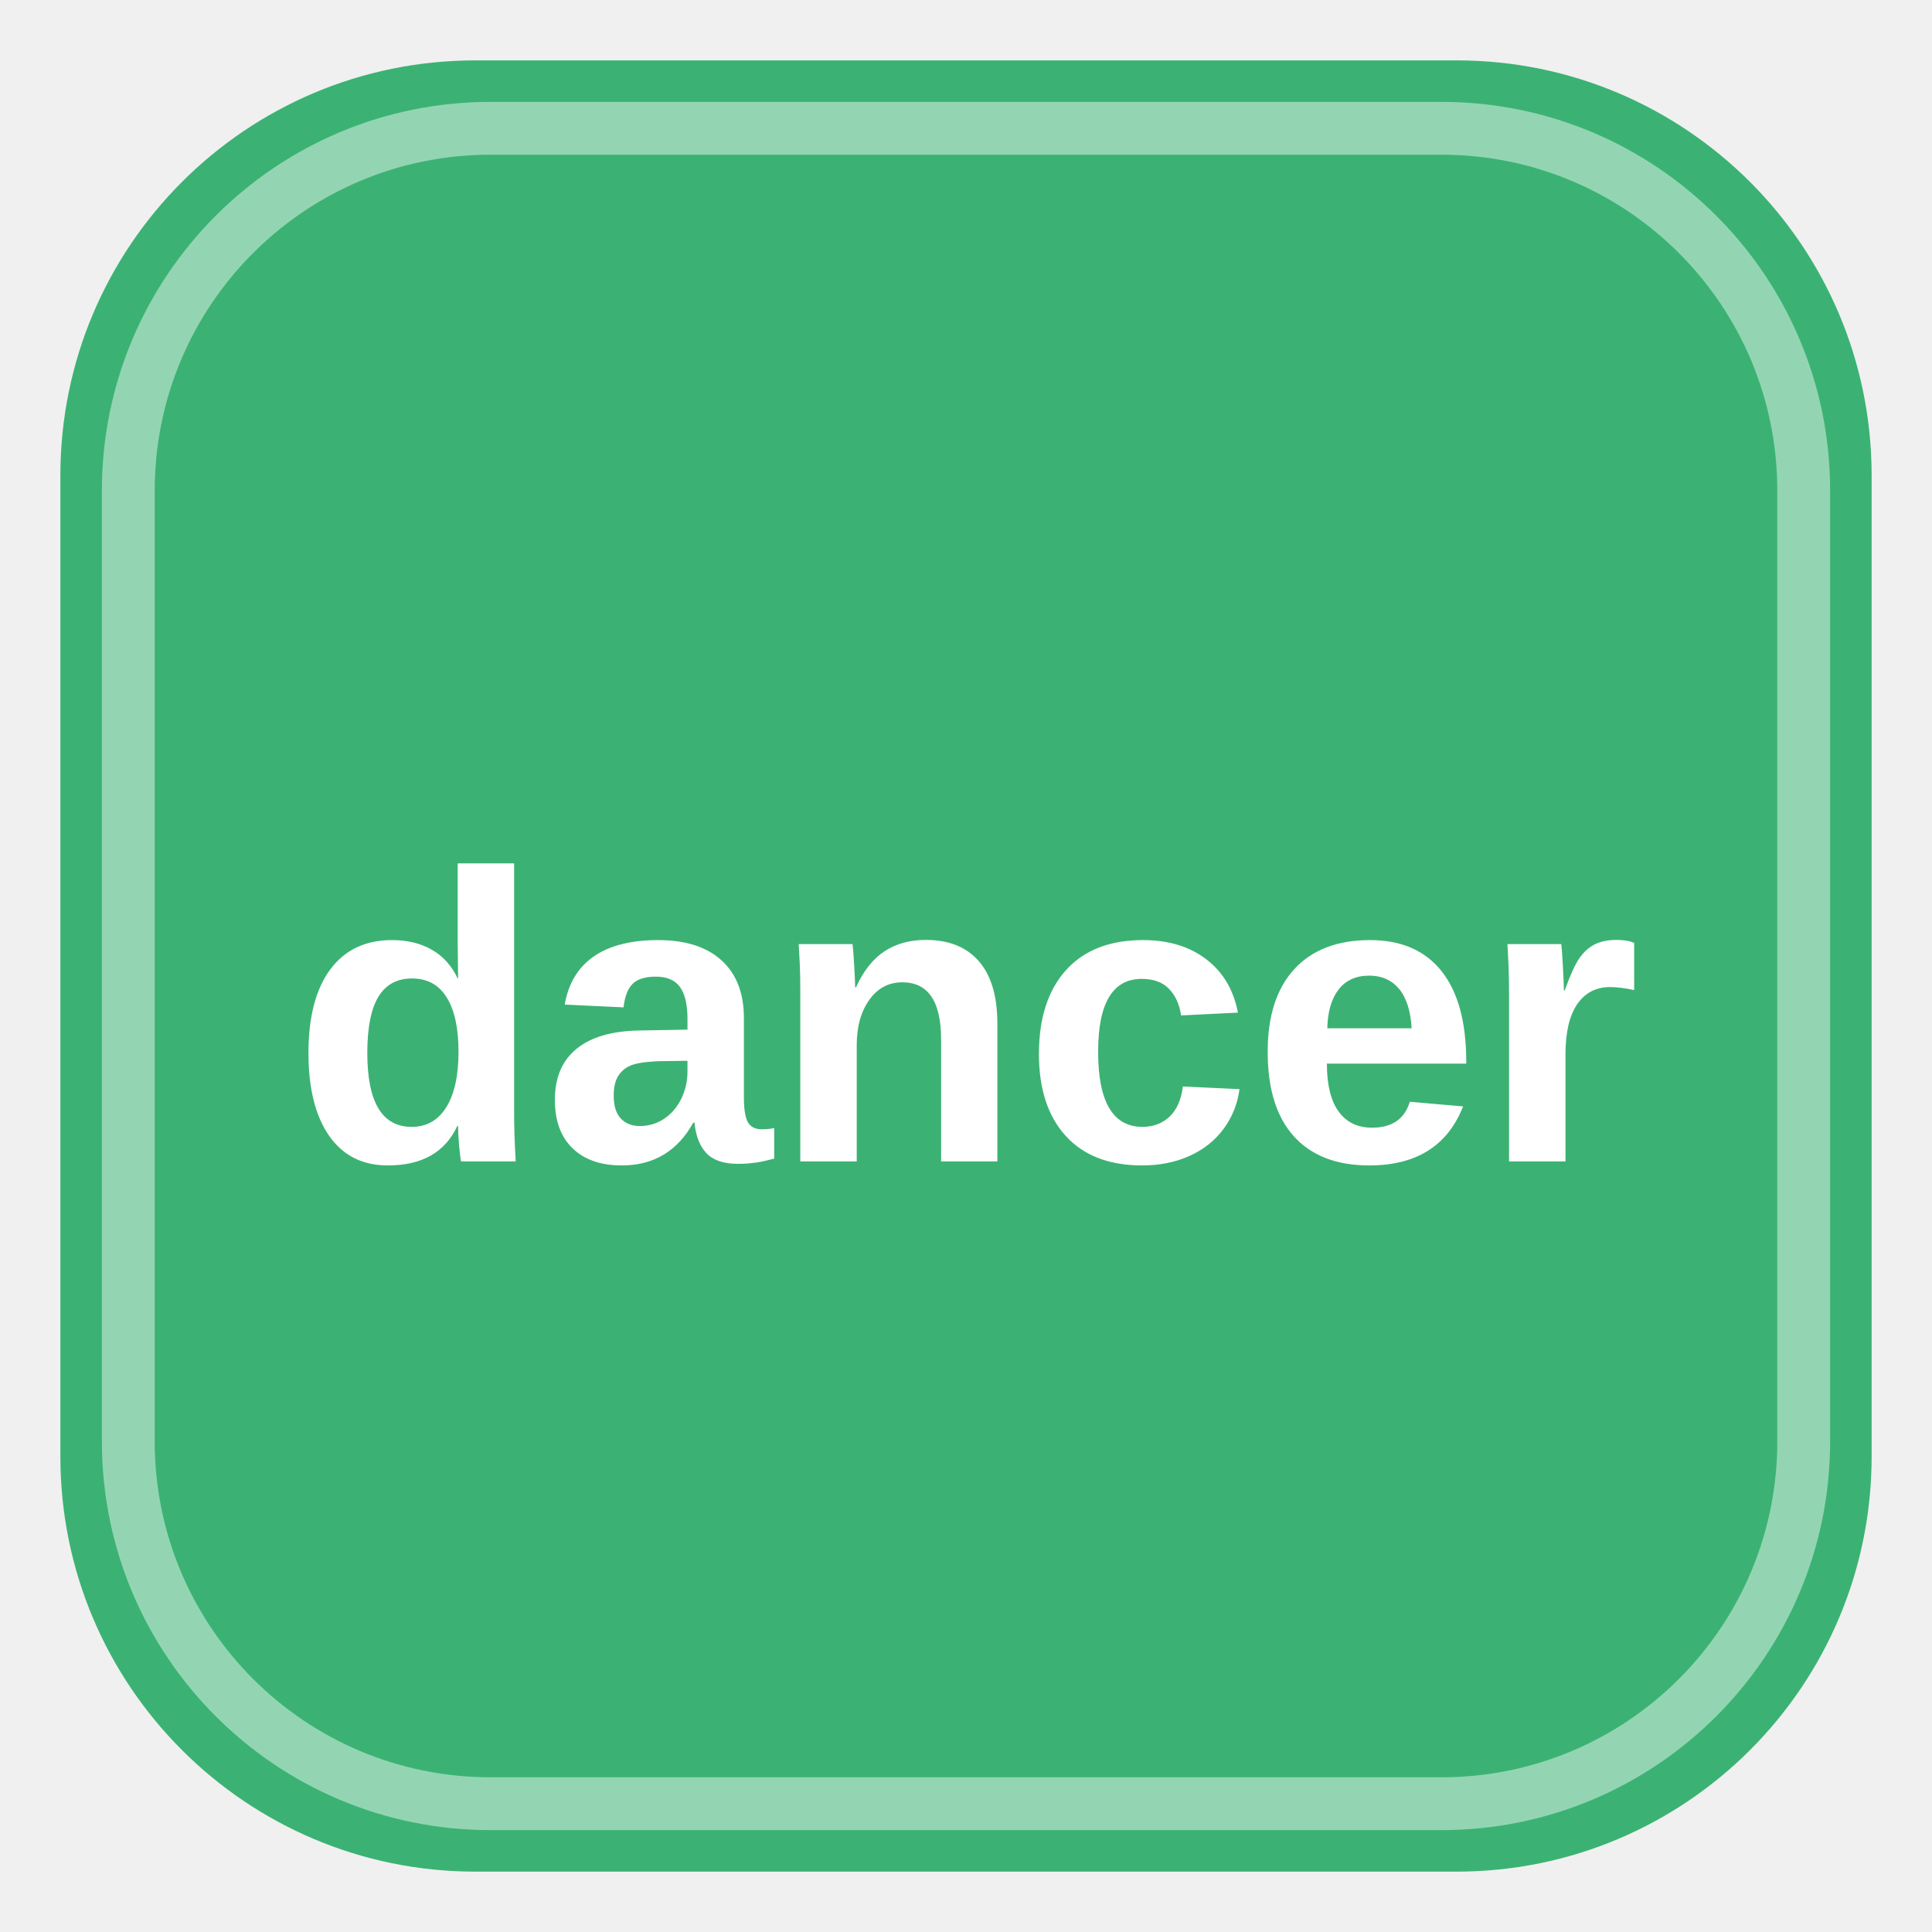
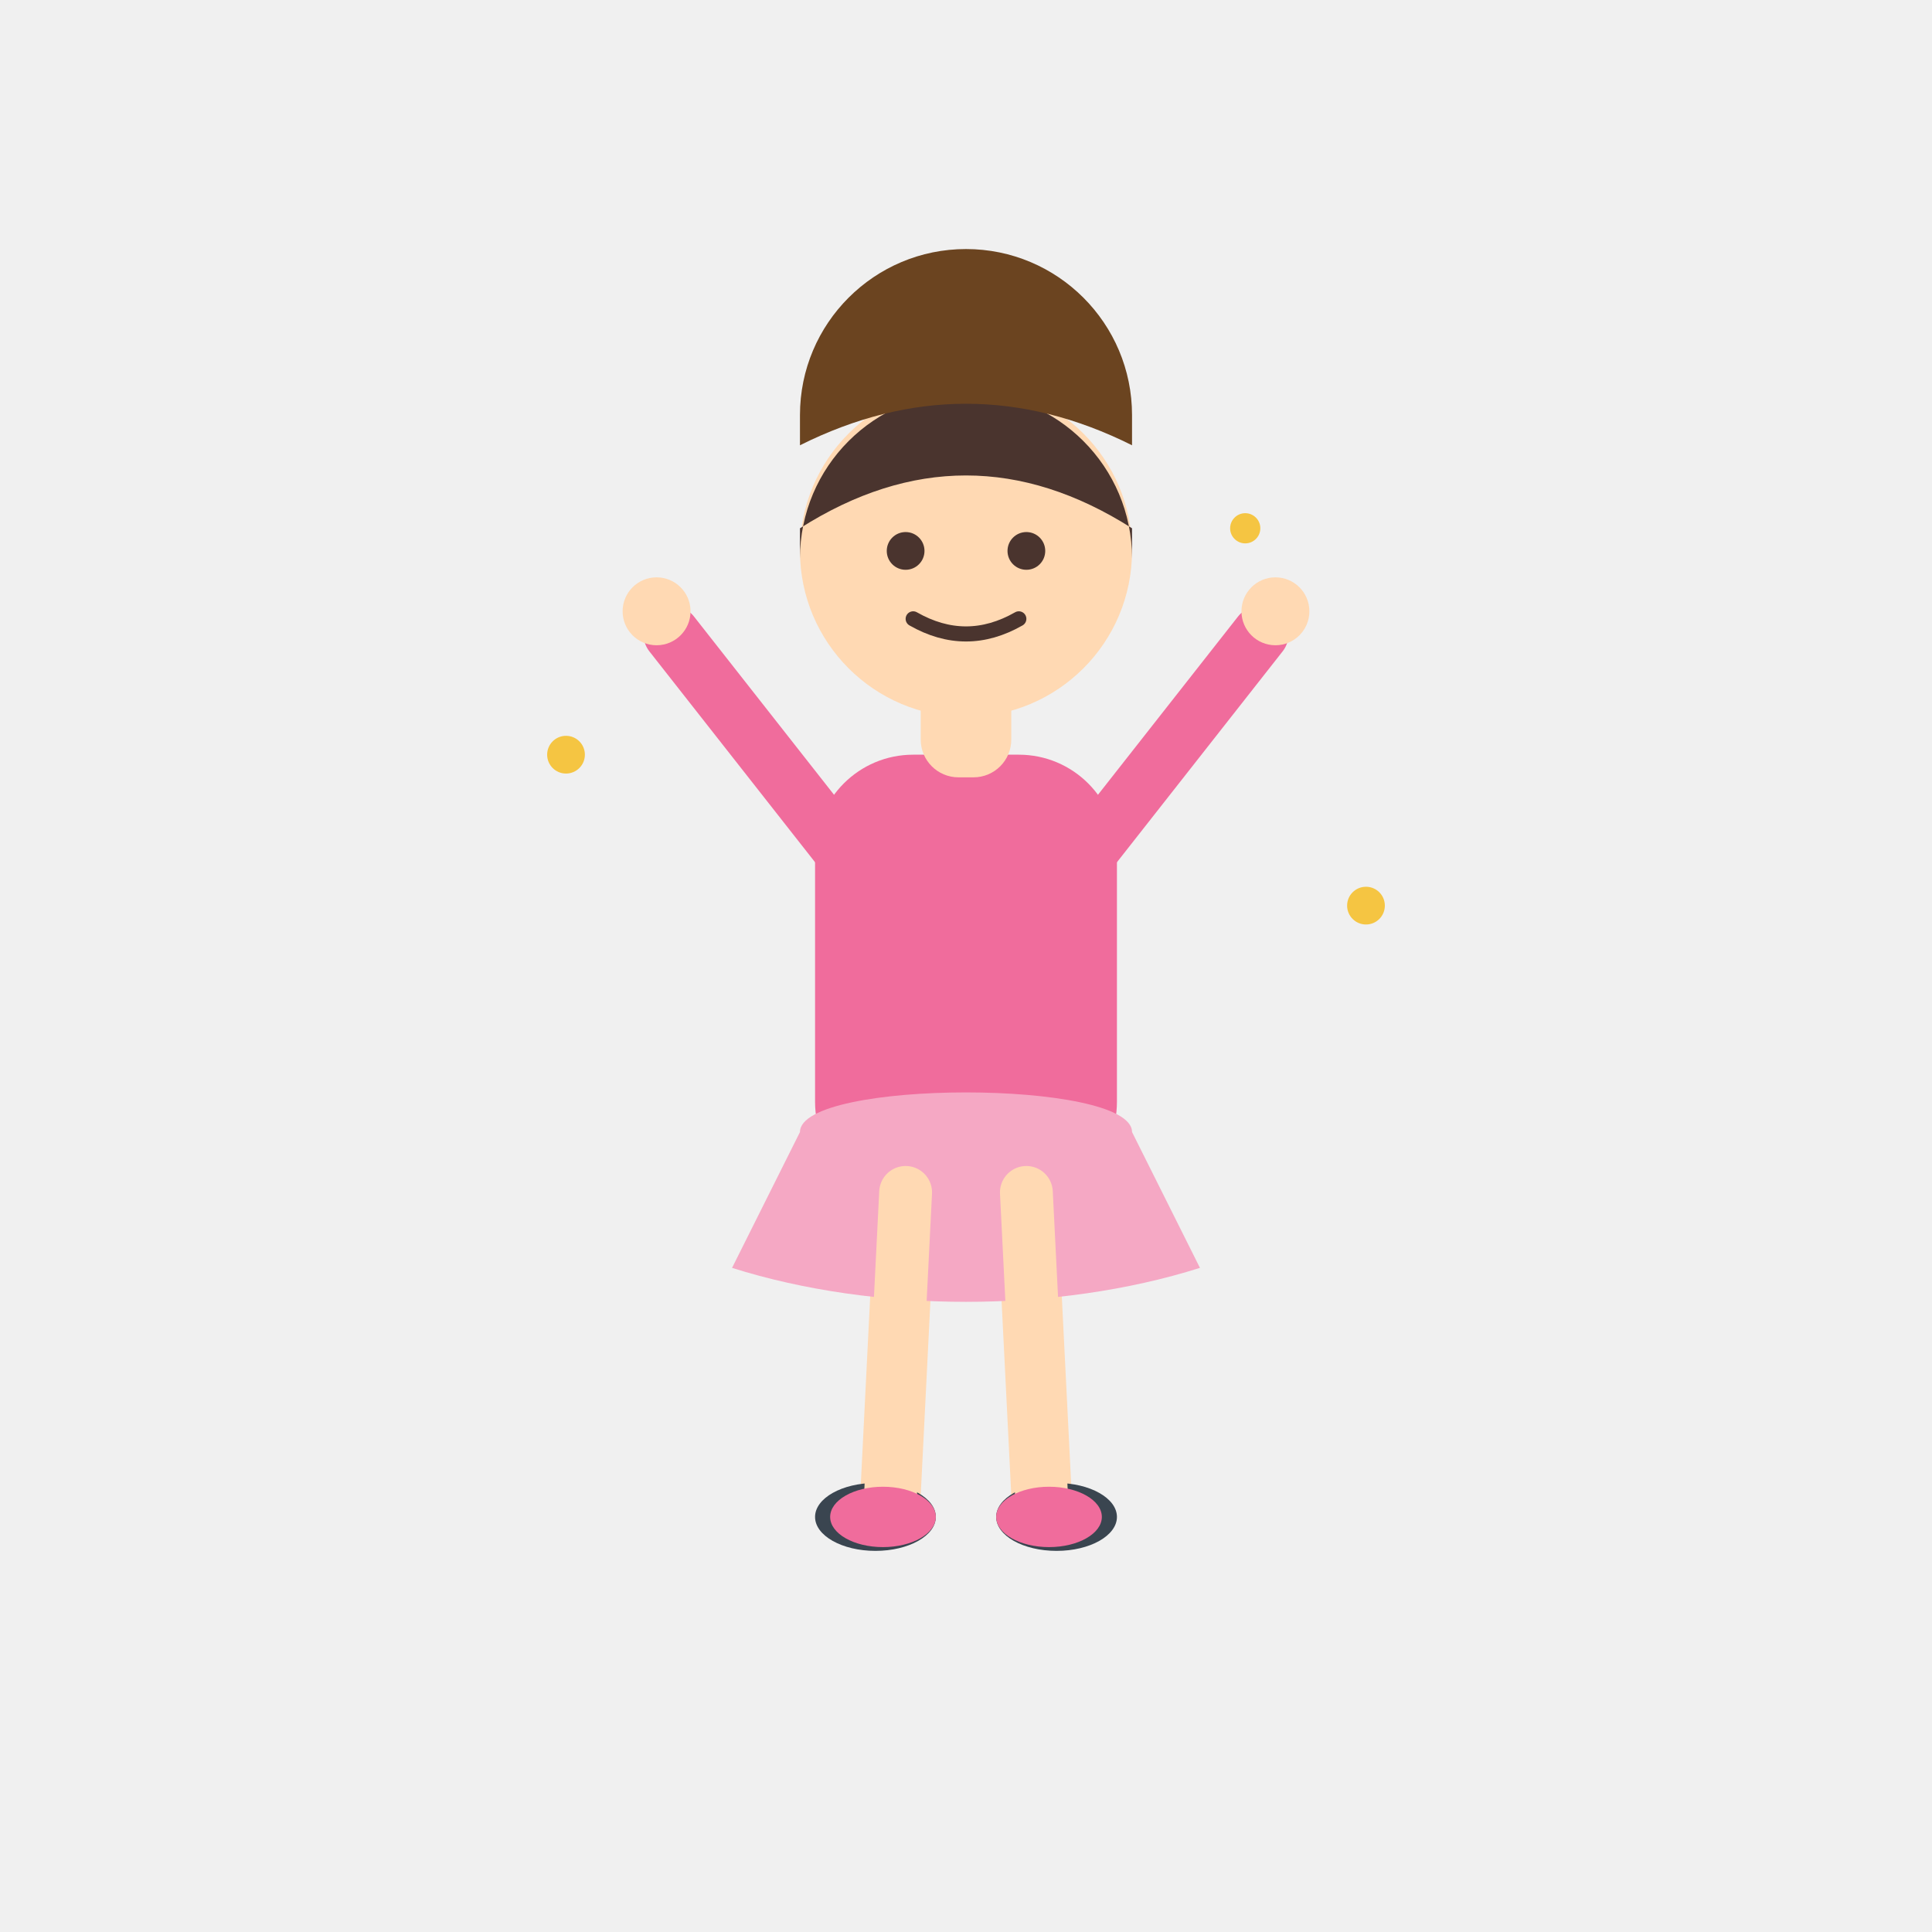
<svg xmlns="http://www.w3.org/2000/svg" width="512" height="512" viewBox="0 0 512 512">
-   <rect x="16" y="16" width="480" height="480" rx="110" fill="#3BB273" />
-   <rect x="34" y="34" width="444" height="444" rx="96" fill="none" stroke="rgba(255,255,255,0.45)" stroke-width="14" />
-   <text x="256" y="270" font-family="Arial, Helvetica, sans-serif" font-weight="bold" font-size="109" fill="#FFFFFF" text-anchor="middle" dominant-baseline="central">dancer</text>
+   <path d="M240 316 L236 396" stroke="#FFD9B3" stroke-width="16" fill="none" stroke-linecap="round" stroke-linejoin="round" opacity="1" />
+   <path d="M272 316 L276 396" stroke="#FFD9B3" stroke-width="16" fill="none" stroke-linecap="round" stroke-linejoin="round" opacity="1" />
+   <ellipse cx="232" cy="402" rx="16" ry="9" fill="#3A4550" />
+   <ellipse cx="280" cy="402" rx="16" ry="9" fill="#3A4550" />
+   <rect x="216" y="200" width="80" height="118" rx="26" fill="#F06C9C" />
+   <path d="M222 224 L178 168" stroke="#F06C9C" stroke-width="15" fill="none" stroke-linecap="round" stroke-linejoin="round" opacity="1" />
+   <circle cx="174" cy="162" r="9" fill="#FFD9B3" />
+   <path d="M290 224 L334 168" stroke="#F06C9C" stroke-width="15" fill="none" stroke-linecap="round" stroke-linejoin="round" opacity="1" />
+   <circle cx="338" cy="162" r="9" fill="#FFD9B3" />
+   <rect x="244" y="178" width="24" height="28" rx="10" fill="#FFD9B3" />
+   <circle cx="256" cy="146" r="44" fill="#FFD9B3" />
+   <path d="M212 148 A44 44 0 0 1 300 148 L300 140 Q256 112 212 140 Z" fill="#4A342E" />
+   <circle cx="240" cy="146" r="5" fill="#4A342E" />
+   <circle cx="272" cy="146" r="5" fill="#4A342E" />
+   <path d="M242 164 Q256 172 270 164" stroke="#4A342E" stroke-width="4" fill="none" stroke-linecap="round" stroke-linejoin="round" opacity="1" />
+   <path d="M212 300 C212 286 300 286 300 300 L318 336 C280 348 232 348 194 336 Z" fill="#F5A8C4" />
+   <path d="M240 316 L236 396" stroke="#FFD9B3" stroke-width="14" fill="none" stroke-linecap="round" stroke-linejoin="round" opacity="1" />
+   <path d="M272 316 L276 396" stroke="#FFD9B3" stroke-width="14" fill="none" stroke-linecap="round" stroke-linejoin="round" opacity="1" />
+   <ellipse cx="234" cy="402" rx="14" ry="8" fill="#F06C9C" />
+   <ellipse cx="278" cy="402" rx="14" ry="8" fill="#F06C9C" />
+   <path d="M212 110 A44 44 0 0 1 300 110 L300 118 Q256 96 212 118 Z" fill="#6B4420" />
+   <circle cx="256" cy="84" r="14" fill="#6B4420" />
+   <circle cx="150" cy="200" r="5" fill="#F5C542" />
+   <circle cx="362" cy="240" r="5" fill="#F5C542" />
+   <circle cx="330" cy="140" r="4" fill="#F5C542" />
</svg>
